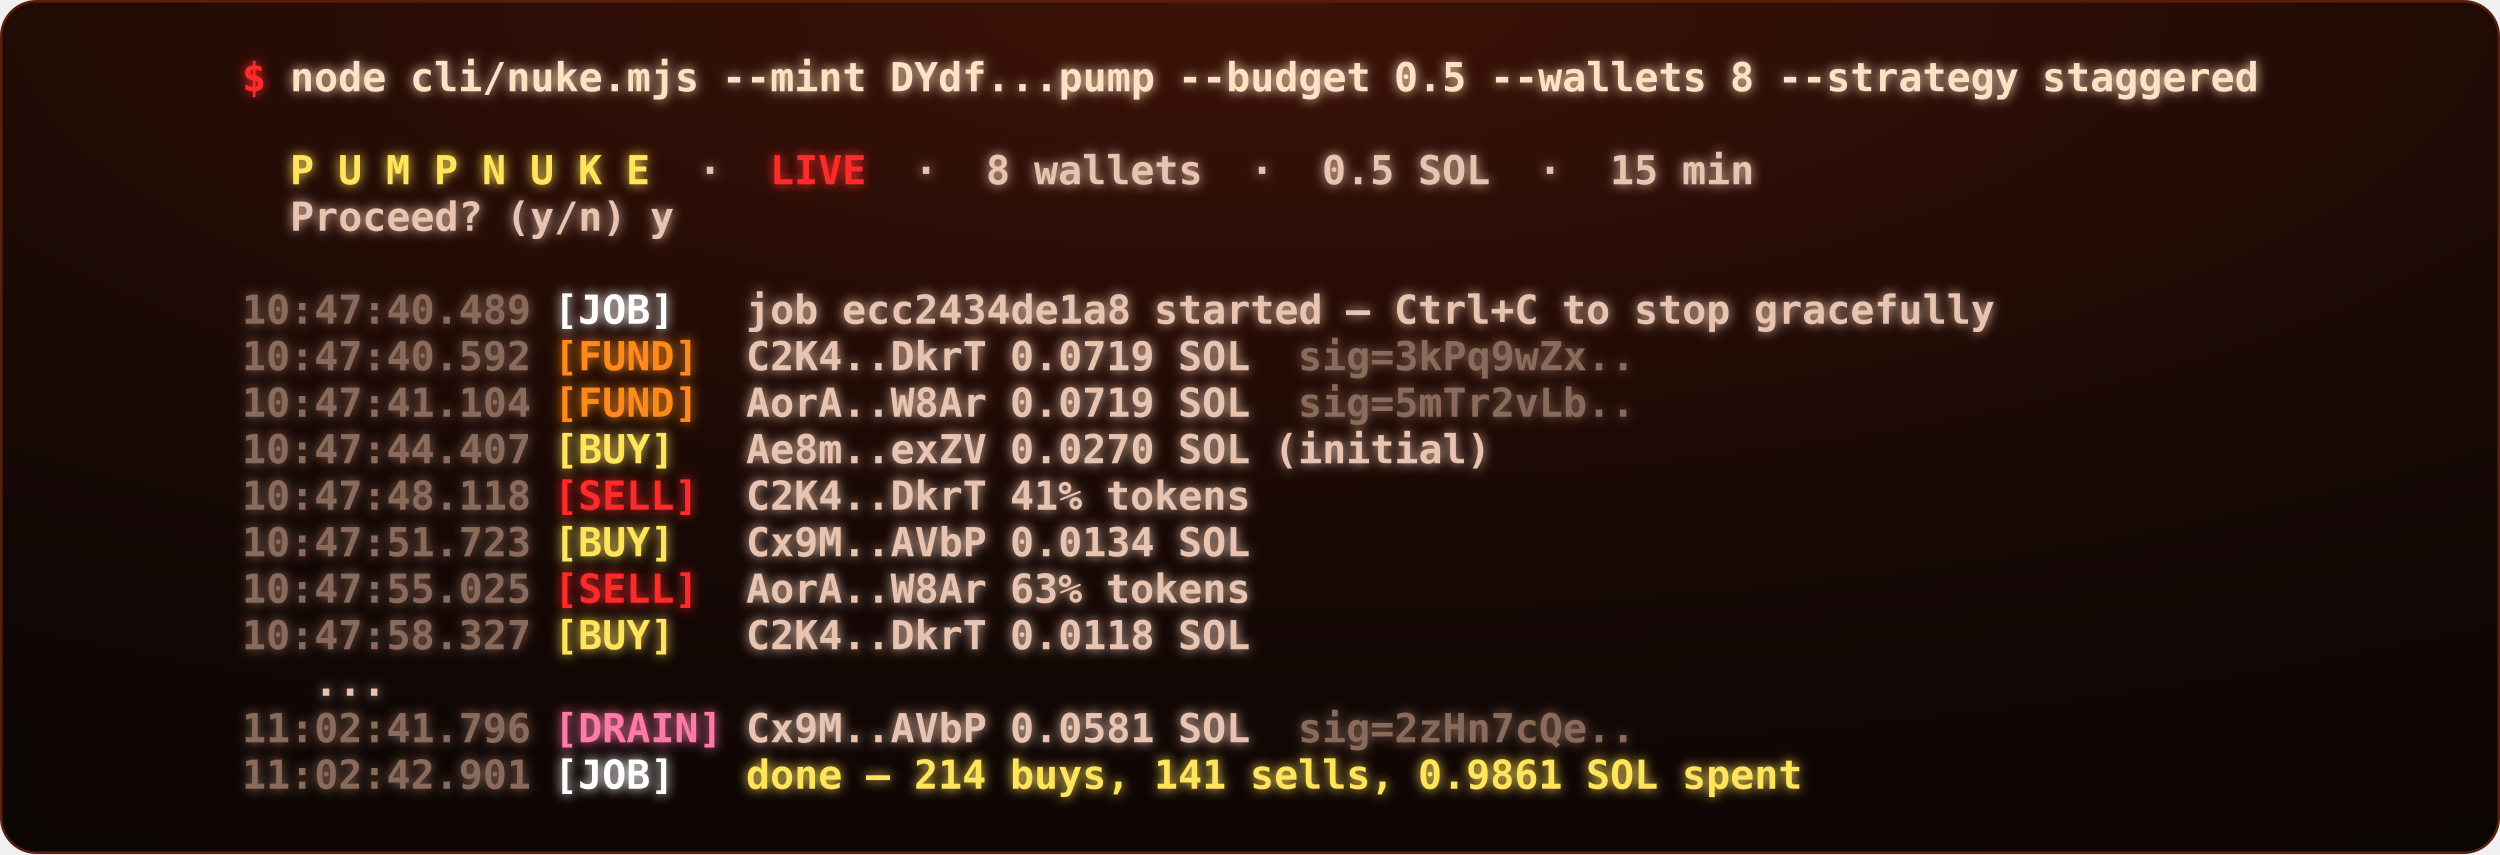
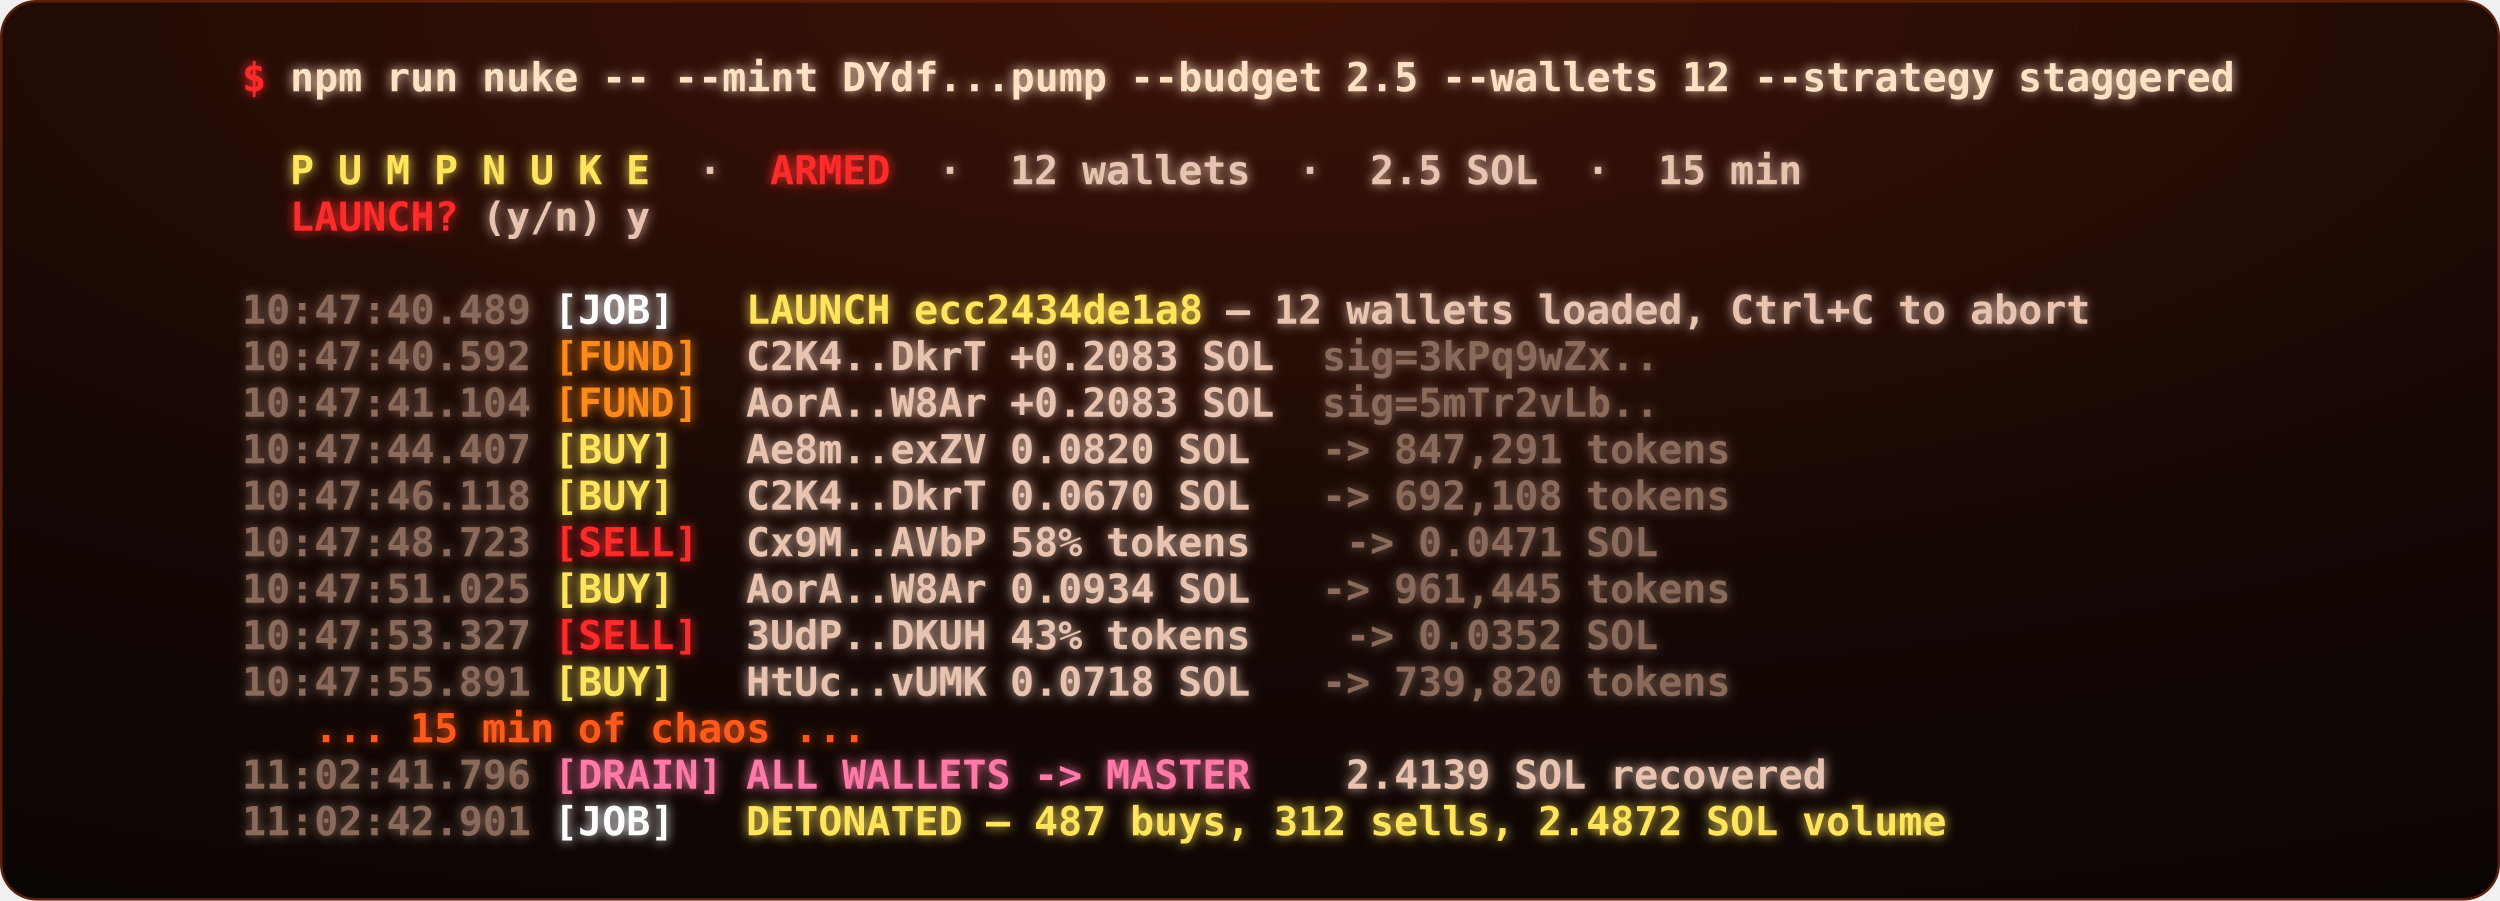
- <svg xmlns="http://www.w3.org/2000/svg" width="1000" height="341.6" viewBox="0 0 1000 341.6">
+ <svg xmlns="http://www.w3.org/2000/svg" width="1000" height="360.2" viewBox="0 0 1000 360.2">
  <defs>
-     <linearGradient id="g" gradientUnits="userSpaceOnUse" x1="0" y1="0" x2="1000" y2="341.6">
+     <linearGradient id="g" gradientUnits="userSpaceOnUse" x1="0" y1="0" x2="1000" y2="360.2">
      <stop offset="0" stop-color="#ffe45c" />
      <stop offset="0.45" stop-color="#ff8a1f" />
      <stop offset="1" stop-color="#ff2a2a" />
    </linearGradient>
    <radialGradient id="bg" cx="0.5" cy="0" r="1.1">
      <stop offset="0" stop-color="#3d1206" />
      <stop offset="0.6" stop-color="#160805" />
      <stop offset="1" stop-color="#0b0503" />
    </radialGradient>
    <filter id="glow" x="-5%" y="-20%" width="110%" height="140%">
      <feGaussianBlur stdDeviation="2.4" result="b" />
      <feMerge>
        <feMergeNode in="b" />
        <feMergeNode in="SourceGraphic" />
      </feMerge>
    </filter>
  </defs>
-   <rect x="0.5" y="0.5" width="999" height="340.6" rx="14" fill="url(#bg)" stroke="#5a1f0a" />
+   <rect x="0.5" y="0.5" width="999" height="359.2" rx="14" fill="url(#bg)" stroke="#5a1f0a" />
  <g font-family="Menlo,Consolas,'DejaVu Sans Mono','Liberation Mono','Courier New',monospace" font-size="16" font-weight="700" filter="url(#glow)">
    <text y="36.5">
      <tspan x="96.8" fill="#ff2a2a">$</tspan>
-       <tspan x="116 125.6 135.2 144.8" fill="#ffe2c4">node</tspan>
-       <tspan x="164 173.6 183.2 192.8 202.4 212 221.6 231.2 240.8 250.4 260 269.6" fill="#ffe2c4">cli/nuke.mjs</tspan>
-       <tspan x="288.8 298.4 308 317.6 327.2 336.8" fill="#ffe2c4">--mint</tspan>
-       <tspan x="356 365.6 375.2 384.8 394.4 404 413.6 423.2 432.8 442.4 452" fill="#ffe2c4">DYdf...pump</tspan>
-       <tspan x="471.2 480.8 490.4 500 509.6 519.2 528.8 538.4" fill="#ffe2c4">--budget</tspan>
-       <tspan x="557.6 567.2 576.8" fill="#ffe2c4">0.5</tspan>
-       <tspan x="596 605.6 615.2 624.8 634.4 644 653.6 663.2 672.8" fill="#ffe2c4">--wallets</tspan>
-       <tspan x="692" fill="#ffe2c4">8</tspan>
-       <tspan x="711.2 720.8 730.4 740 749.6 759.2 768.8 778.4 788 797.6" fill="#ffe2c4">--strategy</tspan>
-       <tspan x="816.8 826.4 836 845.6 855.2 864.8 874.4 884 893.6" fill="#ffe2c4">staggered</tspan>
+       <tspan x="116 125.6 135.2" fill="#ffe2c4">npm</tspan>
+       <tspan x="154.4 164 173.6" fill="#ffe2c4">run</tspan>
+       <tspan x="192.8 202.4 212 221.6" fill="#ffe2c4">nuke</tspan>
+       <tspan x="240.8 250.4" fill="#ffe2c4">--</tspan>
+       <tspan x="269.6 279.2 288.8 298.4 308 317.6" fill="#ffe2c4">--mint</tspan>
+       <tspan x="336.8 346.4 356 365.6 375.2 384.8 394.4 404 413.6 423.2 432.8" fill="#ffe2c4">DYdf...pump</tspan>
+       <tspan x="452 461.6 471.2 480.8 490.4 500 509.6 519.2" fill="#ffe2c4">--budget</tspan>
+       <tspan x="538.4 548 557.6" fill="#ffe2c4">2.5</tspan>
+       <tspan x="576.8 586.4 596 605.6 615.2 624.8 634.4 644 653.6" fill="#ffe2c4">--wallets</tspan>
+       <tspan x="672.8 682.4" fill="#ffe2c4">12</tspan>
+       <tspan x="701.6 711.2 720.8 730.4 740 749.6 759.2 768.8 778.4 788" fill="#ffe2c4">--strategy</tspan>
+       <tspan x="807.2 816.8 826.4 836 845.6 855.2 864.8 874.4 884" fill="#ffe2c4">staggered</tspan>
    </text>
    <text y="73.7">
      <tspan x="116" fill="#ffe45c">P</tspan>
      <tspan x="135.2" fill="#ffe45c">U</tspan>
      <tspan x="154.4" fill="#ffe45c">M</tspan>
      <tspan x="173.6" fill="#ffe45c">P</tspan>
      <tspan x="192.8" fill="#ffe45c">N</tspan>
      <tspan x="212" fill="#ffe45c">U</tspan>
      <tspan x="231.2" fill="#ffe45c">K</tspan>
      <tspan x="250.4" fill="#ffe45c">E</tspan>
      <tspan x="279.2" fill="#e8c4b0">·</tspan>
-       <tspan x="308 317.6 327.2 336.8" fill="#ff2a2a">LIVE</tspan>
-       <tspan x="365.6" fill="#e8c4b0">·</tspan>
-       <tspan x="394.4" fill="#e8c4b0">8</tspan>
-       <tspan x="413.6 423.2 432.8 442.4 452 461.6 471.2" fill="#e8c4b0">wallets</tspan>
-       <tspan x="500" fill="#e8c4b0">·</tspan>
-       <tspan x="528.8 538.4 548" fill="#e8c4b0">0.5</tspan>
-       <tspan x="567.2 576.8 586.4" fill="#e8c4b0">SOL</tspan>
-       <tspan x="615.2" fill="#e8c4b0">·</tspan>
-       <tspan x="644 653.6" fill="#e8c4b0">15</tspan>
-       <tspan x="672.8 682.4 692" fill="#e8c4b0">min</tspan>
+       <tspan x="308 317.6 327.2 336.8 346.4" fill="#ff2a2a">ARMED</tspan>
+       <tspan x="375.2" fill="#e8c4b0">·</tspan>
+       <tspan x="404 413.6" fill="#e8c4b0">12</tspan>
+       <tspan x="432.8 442.4 452 461.6 471.2 480.8 490.4" fill="#e8c4b0">wallets</tspan>
+       <tspan x="519.2" fill="#e8c4b0">·</tspan>
+       <tspan x="548 557.6 567.2" fill="#e8c4b0">2.5</tspan>
+       <tspan x="586.4 596 605.6" fill="#e8c4b0">SOL</tspan>
+       <tspan x="634.4" fill="#e8c4b0">·</tspan>
+       <tspan x="663.2 672.8" fill="#e8c4b0">15</tspan>
+       <tspan x="692 701.6 711.2" fill="#e8c4b0">min</tspan>
    </text>
    <text y="92.3">
-       <tspan x="116 125.6 135.2 144.8 154.4 164 173.6 183.2" fill="#e8c4b0">Proceed?</tspan>
-       <tspan x="202.4 212 221.6 231.2 240.8" fill="#e8c4b0">(y/n)</tspan>
-       <tspan x="260" fill="#e8c4b0">y</tspan>
+       <tspan x="116 125.6 135.2 144.8 154.4 164 173.6" fill="#ff2a2a">LAUNCH?</tspan>
+       <tspan x="192.8 202.4 212 221.6 231.2" fill="#e8c4b0">(y/n)</tspan>
+       <tspan x="250.4" fill="#e8c4b0">y</tspan>
    </text>
    <text y="129.5">
      <tspan x="96.8 106.4 116 125.6 135.2 144.8 154.4 164 173.6 183.2 192.8 202.4" fill="#8a6a5a">10:47:40.489</tspan>
      <tspan x="221.6 231.2 240.8 250.4 260" fill="#ffffff">[JOB]</tspan>
-       <tspan x="298.4 308 317.6" fill="#e8c4b0">job</tspan>
-       <tspan x="336.8 346.4 356 365.6 375.2 384.8 394.4 404 413.6 423.2 432.8 442.4" fill="#e8c4b0">ecc2434de1a8</tspan>
-       <tspan x="461.6 471.2 480.8 490.4 500 509.6 519.2" fill="#e8c4b0">started</tspan>
-       <tspan x="538.4" fill="#e8c4b0">—</tspan>
-       <tspan x="557.6 567.2 576.8 586.4 596 605.6" fill="#e8c4b0">Ctrl+C</tspan>
-       <tspan x="624.8 634.4" fill="#e8c4b0">to</tspan>
-       <tspan x="653.6 663.2 672.8 682.4" fill="#e8c4b0">stop</tspan>
-       <tspan x="701.6 711.2 720.8 730.4 740 749.6 759.2 768.8 778.4 788" fill="#e8c4b0">gracefully</tspan>
+       <tspan x="298.4 308 317.6 327.2 336.8 346.4" fill="#ffe45c">LAUNCH</tspan>
+       <tspan x="365.6 375.2 384.8 394.4 404 413.6 423.2 432.8 442.4 452 461.6 471.2" fill="#ffe45c">ecc2434de1a8</tspan>
+       <tspan x="490.4" fill="#e8c4b0">—</tspan>
+       <tspan x="509.6 519.2" fill="#e8c4b0">12</tspan>
+       <tspan x="538.4 548 557.6 567.2 576.8 586.4 596" fill="#e8c4b0">wallets</tspan>
+       <tspan x="615.2 624.8 634.4 644 653.6 663.2 672.8" fill="#e8c4b0">loaded,</tspan>
+       <tspan x="692 701.6 711.2 720.8 730.4 740" fill="#e8c4b0">Ctrl+C</tspan>
+       <tspan x="759.2 768.8" fill="#e8c4b0">to</tspan>
+       <tspan x="788 797.6 807.2 816.8 826.4" fill="#e8c4b0">abort</tspan>
    </text>
    <text y="148.1">
      <tspan x="96.8 106.4 116 125.6 135.2 144.8 154.4 164 173.6 183.2 192.8 202.4" fill="#8a6a5a">10:47:40.592</tspan>
      <tspan x="221.6 231.2 240.8 250.4 260 269.6" fill="#ff8a1f">[FUND]</tspan>
      <tspan x="298.4 308 317.6 327.2 336.8 346.4 356 365.6 375.2 384.8" fill="#e8c4b0">C2K4..DkrT</tspan>
-       <tspan x="404 413.6 423.2 432.8 442.4 452" fill="#e8c4b0">0.0719</tspan>
-       <tspan x="471.2 480.8 490.4" fill="#e8c4b0">SOL</tspan>
-       <tspan x="519.2 528.8 538.4 548 557.6 567.2 576.8 586.4 596 605.6 615.2 624.8 634.4 644" fill="#8a6a5a">sig=3kPq9wZx..</tspan>
+       <tspan x="404 413.6 423.2 432.8 442.4 452 461.6" fill="#e8c4b0">+0.2083</tspan>
+       <tspan x="480.8 490.4 500" fill="#e8c4b0">SOL</tspan>
+       <tspan x="528.8 538.4 548 557.6 567.2 576.8 586.4 596 605.6 615.2 624.8 634.4 644 653.6" fill="#8a6a5a">sig=3kPq9wZx..</tspan>
    </text>
    <text y="166.7">
      <tspan x="96.8 106.4 116 125.6 135.2 144.8 154.4 164 173.6 183.2 192.8 202.4" fill="#8a6a5a">10:47:41.104</tspan>
      <tspan x="221.6 231.2 240.8 250.4 260 269.6" fill="#ff8a1f">[FUND]</tspan>
      <tspan x="298.4 308 317.6 327.2 336.8 346.4 356 365.6 375.2 384.8" fill="#e8c4b0">AorA..W8Ar</tspan>
-       <tspan x="404 413.6 423.2 432.8 442.4 452" fill="#e8c4b0">0.0719</tspan>
-       <tspan x="471.2 480.8 490.4" fill="#e8c4b0">SOL</tspan>
-       <tspan x="519.2 528.8 538.4 548 557.6 567.2 576.8 586.4 596 605.6 615.2 624.8 634.4 644" fill="#8a6a5a">sig=5mTr2vLb..</tspan>
+       <tspan x="404 413.6 423.2 432.8 442.4 452 461.6" fill="#e8c4b0">+0.2083</tspan>
+       <tspan x="480.8 490.4 500" fill="#e8c4b0">SOL</tspan>
+       <tspan x="528.8 538.4 548 557.6 567.2 576.8 586.4 596 605.6 615.2 624.8 634.4 644 653.6" fill="#8a6a5a">sig=5mTr2vLb..</tspan>
    </text>
    <text y="185.3">
      <tspan x="96.8 106.4 116 125.6 135.2 144.8 154.4 164 173.6 183.2 192.8 202.4" fill="#8a6a5a">10:47:44.407</tspan>
      <tspan x="221.6 231.2 240.8 250.4 260" fill="#ffe45c">[BUY]</tspan>
      <tspan x="298.4 308 317.6 327.2 336.8 346.4 356 365.6 375.2 384.8" fill="#e8c4b0">Ae8m..exZV</tspan>
-       <tspan x="404 413.6 423.2 432.8 442.4 452" fill="#e8c4b0">0.0270</tspan>
+       <tspan x="404 413.6 423.2 432.8 442.4 452" fill="#e8c4b0">0.0820</tspan>
      <tspan x="471.2 480.8 490.4" fill="#e8c4b0">SOL</tspan>
-       <tspan x="509.6 519.2 528.8 538.4 548 557.6 567.2 576.8 586.4" fill="#e8c4b0">(initial)</tspan>
+       <tspan x="528.8 538.4" fill="#8a6a5a">-&gt;</tspan>
+       <tspan x="557.6 567.2 576.8 586.4 596 605.6 615.2" fill="#8a6a5a">847,291</tspan>
+       <tspan x="634.4 644 653.6 663.2 672.8 682.4" fill="#8a6a5a">tokens</tspan>
    </text>
    <text y="203.9">
-       <tspan x="96.8 106.4 116 125.6 135.2 144.8 154.4 164 173.6 183.2 192.8 202.4" fill="#8a6a5a">10:47:48.118</tspan>
-       <tspan x="221.6 231.2 240.8 250.4 260 269.6" fill="#ff2a2a">[SELL]</tspan>
+       <tspan x="96.8 106.4 116 125.6 135.2 144.8 154.4 164 173.6 183.2 192.8 202.4" fill="#8a6a5a">10:47:46.118</tspan>
+       <tspan x="221.6 231.2 240.8 250.4 260" fill="#ffe45c">[BUY]</tspan>
      <tspan x="298.4 308 317.6 327.2 336.8 346.4 356 365.6 375.2 384.8" fill="#e8c4b0">C2K4..DkrT</tspan>
-       <tspan x="404 413.6 423.2" fill="#e8c4b0">41%</tspan>
-       <tspan x="442.4 452 461.6 471.2 480.8 490.4" fill="#e8c4b0">tokens</tspan>
+       <tspan x="404 413.6 423.2 432.8 442.4 452" fill="#e8c4b0">0.0670</tspan>
+       <tspan x="471.2 480.8 490.4" fill="#e8c4b0">SOL</tspan>
+       <tspan x="528.8 538.4" fill="#8a6a5a">-&gt;</tspan>
+       <tspan x="557.6 567.2 576.8 586.4 596 605.6 615.2" fill="#8a6a5a">692,108</tspan>
+       <tspan x="634.4 644 653.6 663.2 672.8 682.4" fill="#8a6a5a">tokens</tspan>
    </text>
    <text y="222.5">
-       <tspan x="96.8 106.4 116 125.6 135.2 144.8 154.4 164 173.6 183.2 192.8 202.4" fill="#8a6a5a">10:47:51.723</tspan>
-       <tspan x="221.6 231.2 240.8 250.4 260" fill="#ffe45c">[BUY]</tspan>
+       <tspan x="96.8 106.4 116 125.6 135.2 144.8 154.4 164 173.6 183.2 192.8 202.4" fill="#8a6a5a">10:47:48.723</tspan>
+       <tspan x="221.6 231.2 240.8 250.4 260 269.6" fill="#ff2a2a">[SELL]</tspan>
      <tspan x="298.4 308 317.6 327.2 336.8 346.4 356 365.6 375.2 384.8" fill="#e8c4b0">Cx9M..AVbP</tspan>
-       <tspan x="404 413.6 423.2 432.8 442.4 452" fill="#e8c4b0">0.0134</tspan>
-       <tspan x="471.2 480.8 490.4" fill="#e8c4b0">SOL</tspan>
+       <tspan x="404 413.6 423.2" fill="#e8c4b0">58%</tspan>
+       <tspan x="442.4 452 461.6 471.2 480.8 490.4" fill="#e8c4b0">tokens</tspan>
+       <tspan x="538.4 548" fill="#8a6a5a">-&gt;</tspan>
+       <tspan x="567.2 576.8 586.4 596 605.6 615.2" fill="#8a6a5a">0.0471</tspan>
+       <tspan x="634.4 644 653.6" fill="#8a6a5a">SOL</tspan>
    </text>
    <text y="241.1">
-       <tspan x="96.8 106.4 116 125.6 135.2 144.8 154.4 164 173.6 183.2 192.8 202.4" fill="#8a6a5a">10:47:55.025</tspan>
-       <tspan x="221.6 231.2 240.8 250.4 260 269.6" fill="#ff2a2a">[SELL]</tspan>
+       <tspan x="96.8 106.4 116 125.6 135.2 144.8 154.4 164 173.6 183.2 192.8 202.4" fill="#8a6a5a">10:47:51.025</tspan>
+       <tspan x="221.6 231.2 240.8 250.4 260" fill="#ffe45c">[BUY]</tspan>
      <tspan x="298.4 308 317.6 327.2 336.8 346.4 356 365.6 375.2 384.8" fill="#e8c4b0">AorA..W8Ar</tspan>
-       <tspan x="404 413.6 423.2" fill="#e8c4b0">63%</tspan>
-       <tspan x="442.4 452 461.6 471.2 480.8 490.4" fill="#e8c4b0">tokens</tspan>
+       <tspan x="404 413.6 423.2 432.8 442.4 452" fill="#e8c4b0">0.0934</tspan>
+       <tspan x="471.2 480.8 490.4" fill="#e8c4b0">SOL</tspan>
+       <tspan x="528.8 538.4" fill="#8a6a5a">-&gt;</tspan>
+       <tspan x="557.6 567.2 576.8 586.4 596 605.6 615.2" fill="#8a6a5a">961,445</tspan>
+       <tspan x="634.4 644 653.6 663.2 672.8 682.4" fill="#8a6a5a">tokens</tspan>
    </text>
    <text y="259.7">
-       <tspan x="96.8 106.4 116 125.6 135.2 144.8 154.4 164 173.6 183.2 192.8 202.4" fill="#8a6a5a">10:47:58.327</tspan>
-       <tspan x="221.6 231.2 240.8 250.4 260" fill="#ffe45c">[BUY]</tspan>
-       <tspan x="298.4 308 317.6 327.2 336.8 346.4 356 365.6 375.2 384.8" fill="#e8c4b0">C2K4..DkrT</tspan>
-       <tspan x="404 413.6 423.2 432.8 442.4 452" fill="#e8c4b0">0.0118</tspan>
-       <tspan x="471.2 480.8 490.4" fill="#e8c4b0">SOL</tspan>
+       <tspan x="96.8 106.4 116 125.6 135.2 144.8 154.4 164 173.6 183.2 192.8 202.4" fill="#8a6a5a">10:47:53.327</tspan>
+       <tspan x="221.6 231.2 240.8 250.4 260 269.6" fill="#ff2a2a">[SELL]</tspan>
+       <tspan x="298.4 308 317.6 327.2 336.8 346.4 356 365.6 375.2 384.8" fill="#e8c4b0">3UdP..DKUH</tspan>
+       <tspan x="404 413.6 423.2" fill="#e8c4b0">43%</tspan>
+       <tspan x="442.4 452 461.6 471.2 480.8 490.4" fill="#e8c4b0">tokens</tspan>
+       <tspan x="538.4 548" fill="#8a6a5a">-&gt;</tspan>
+       <tspan x="567.2 576.8 586.4 596 605.6 615.2" fill="#8a6a5a">0.0352</tspan>
+       <tspan x="634.4 644 653.6" fill="#8a6a5a">SOL</tspan>
    </text>
    <text y="278.3">
-       <tspan x="125.6 135.2 144.8" fill="#e8c4b0">...</tspan>
+       <tspan x="96.8 106.4 116 125.6 135.2 144.8 154.4 164 173.6 183.2 192.8 202.4" fill="#8a6a5a">10:47:55.891</tspan>
+       <tspan x="221.6 231.2 240.8 250.4 260" fill="#ffe45c">[BUY]</tspan>
+       <tspan x="298.4 308 317.6 327.2 336.8 346.4 356 365.6 375.2 384.8" fill="#e8c4b0">HtUc..vUMK</tspan>
+       <tspan x="404 413.6 423.2 432.8 442.4 452" fill="#e8c4b0">0.0718</tspan>
+       <tspan x="471.2 480.8 490.4" fill="#e8c4b0">SOL</tspan>
+       <tspan x="528.8 538.4" fill="#8a6a5a">-&gt;</tspan>
+       <tspan x="557.6 567.2 576.8 586.4 596 605.6 615.2" fill="#8a6a5a">739,820</tspan>
+       <tspan x="634.4 644 653.6 663.2 672.8 682.4" fill="#8a6a5a">tokens</tspan>
    </text>
    <text y="296.9">
+       <tspan x="125.6 135.2 144.8" fill="#ff5a1a">...</tspan>
+       <tspan x="164 173.6" fill="#ff5a1a">15</tspan>
+       <tspan x="192.8 202.4 212" fill="#ff5a1a">min</tspan>
+       <tspan x="231.2 240.8" fill="#ff5a1a">of</tspan>
+       <tspan x="260 269.6 279.2 288.8 298.4" fill="#ff5a1a">chaos</tspan>
+       <tspan x="317.6 327.2 336.8" fill="#ff5a1a">...</tspan>
+     </text>
+     <text y="315.5">
      <tspan x="96.8 106.4 116 125.6 135.2 144.8 154.4 164 173.6 183.2 192.8 202.4" fill="#8a6a5a">11:02:41.796</tspan>
      <tspan x="221.6 231.2 240.8 250.4 260 269.6 279.2" fill="#ff7aa8">[DRAIN]</tspan>
-       <tspan x="298.4 308 317.6 327.2 336.8 346.4 356 365.6 375.2 384.8" fill="#e8c4b0">Cx9M..AVbP</tspan>
-       <tspan x="404 413.6 423.2 432.8 442.4 452" fill="#e8c4b0">0.0581</tspan>
-       <tspan x="471.2 480.8 490.4" fill="#e8c4b0">SOL</tspan>
-       <tspan x="519.2 528.8 538.4 548 557.6 567.2 576.8 586.4 596 605.6 615.2 624.8 634.4 644" fill="#8a6a5a">sig=2zHn7cQe..</tspan>
+       <tspan x="298.4 308 317.6" fill="#ff7aa8">ALL</tspan>
+       <tspan x="336.8 346.4 356 365.6 375.2 384.8 394.4" fill="#ff7aa8">WALLETS</tspan>
+       <tspan x="413.6 423.2" fill="#ff7aa8">-&gt;</tspan>
+       <tspan x="442.4 452 461.6 471.2 480.8 490.4" fill="#ff7aa8">MASTER</tspan>
+       <tspan x="538.4 548 557.6 567.2 576.8 586.4" fill="#e8c4b0">2.4139</tspan>
+       <tspan x="605.6 615.2 624.8" fill="#e8c4b0">SOL</tspan>
+       <tspan x="644 653.6 663.2 672.8 682.4 692 701.6 711.2 720.8" fill="#e8c4b0">recovered</tspan>
    </text>
-     <text y="315.5">
+     <text y="334.1">
      <tspan x="96.8 106.4 116 125.6 135.2 144.8 154.4 164 173.6 183.2 192.8 202.4" fill="#8a6a5a">11:02:42.901</tspan>
      <tspan x="221.6 231.2 240.8 250.4 260" fill="#ffffff">[JOB]</tspan>
-       <tspan x="298.4 308 317.6 327.2" fill="#ffe45c">done</tspan>
-       <tspan x="346.4" fill="#ffe45c">—</tspan>
-       <tspan x="365.6 375.2 384.8" fill="#ffe45c">214</tspan>
-       <tspan x="404 413.6 423.2 432.8 442.4" fill="#ffe45c">buys,</tspan>
-       <tspan x="461.6 471.2 480.8" fill="#ffe45c">141</tspan>
-       <tspan x="500 509.6 519.2 528.8 538.4 548" fill="#ffe45c">sells,</tspan>
-       <tspan x="567.2 576.8 586.4 596 605.6 615.2" fill="#ffe45c">0.9861</tspan>
-       <tspan x="634.4 644 653.6" fill="#ffe45c">SOL</tspan>
-       <tspan x="672.8 682.4 692 701.6 711.2" fill="#ffe45c">spent</tspan>
+       <tspan x="298.4 308 317.6 327.2 336.8 346.4 356 365.6 375.2" fill="#ffe45c">DETONATED</tspan>
+       <tspan x="394.4" fill="#ffe45c">—</tspan>
+       <tspan x="413.6 423.2 432.8" fill="#ffe45c">487</tspan>
+       <tspan x="452 461.6 471.2 480.8 490.4" fill="#ffe45c">buys,</tspan>
+       <tspan x="509.6 519.2 528.8" fill="#ffe45c">312</tspan>
+       <tspan x="548 557.6 567.2 576.8 586.4 596" fill="#ffe45c">sells,</tspan>
+       <tspan x="615.2 624.8 634.4 644 653.6 663.2" fill="#ffe45c">2.4872</tspan>
+       <tspan x="682.4 692 701.6" fill="#ffe45c">SOL</tspan>
+       <tspan x="720.8 730.4 740 749.6 759.2 768.8" fill="#ffe45c">volume</tspan>
    </text>
  </g>
</svg>
